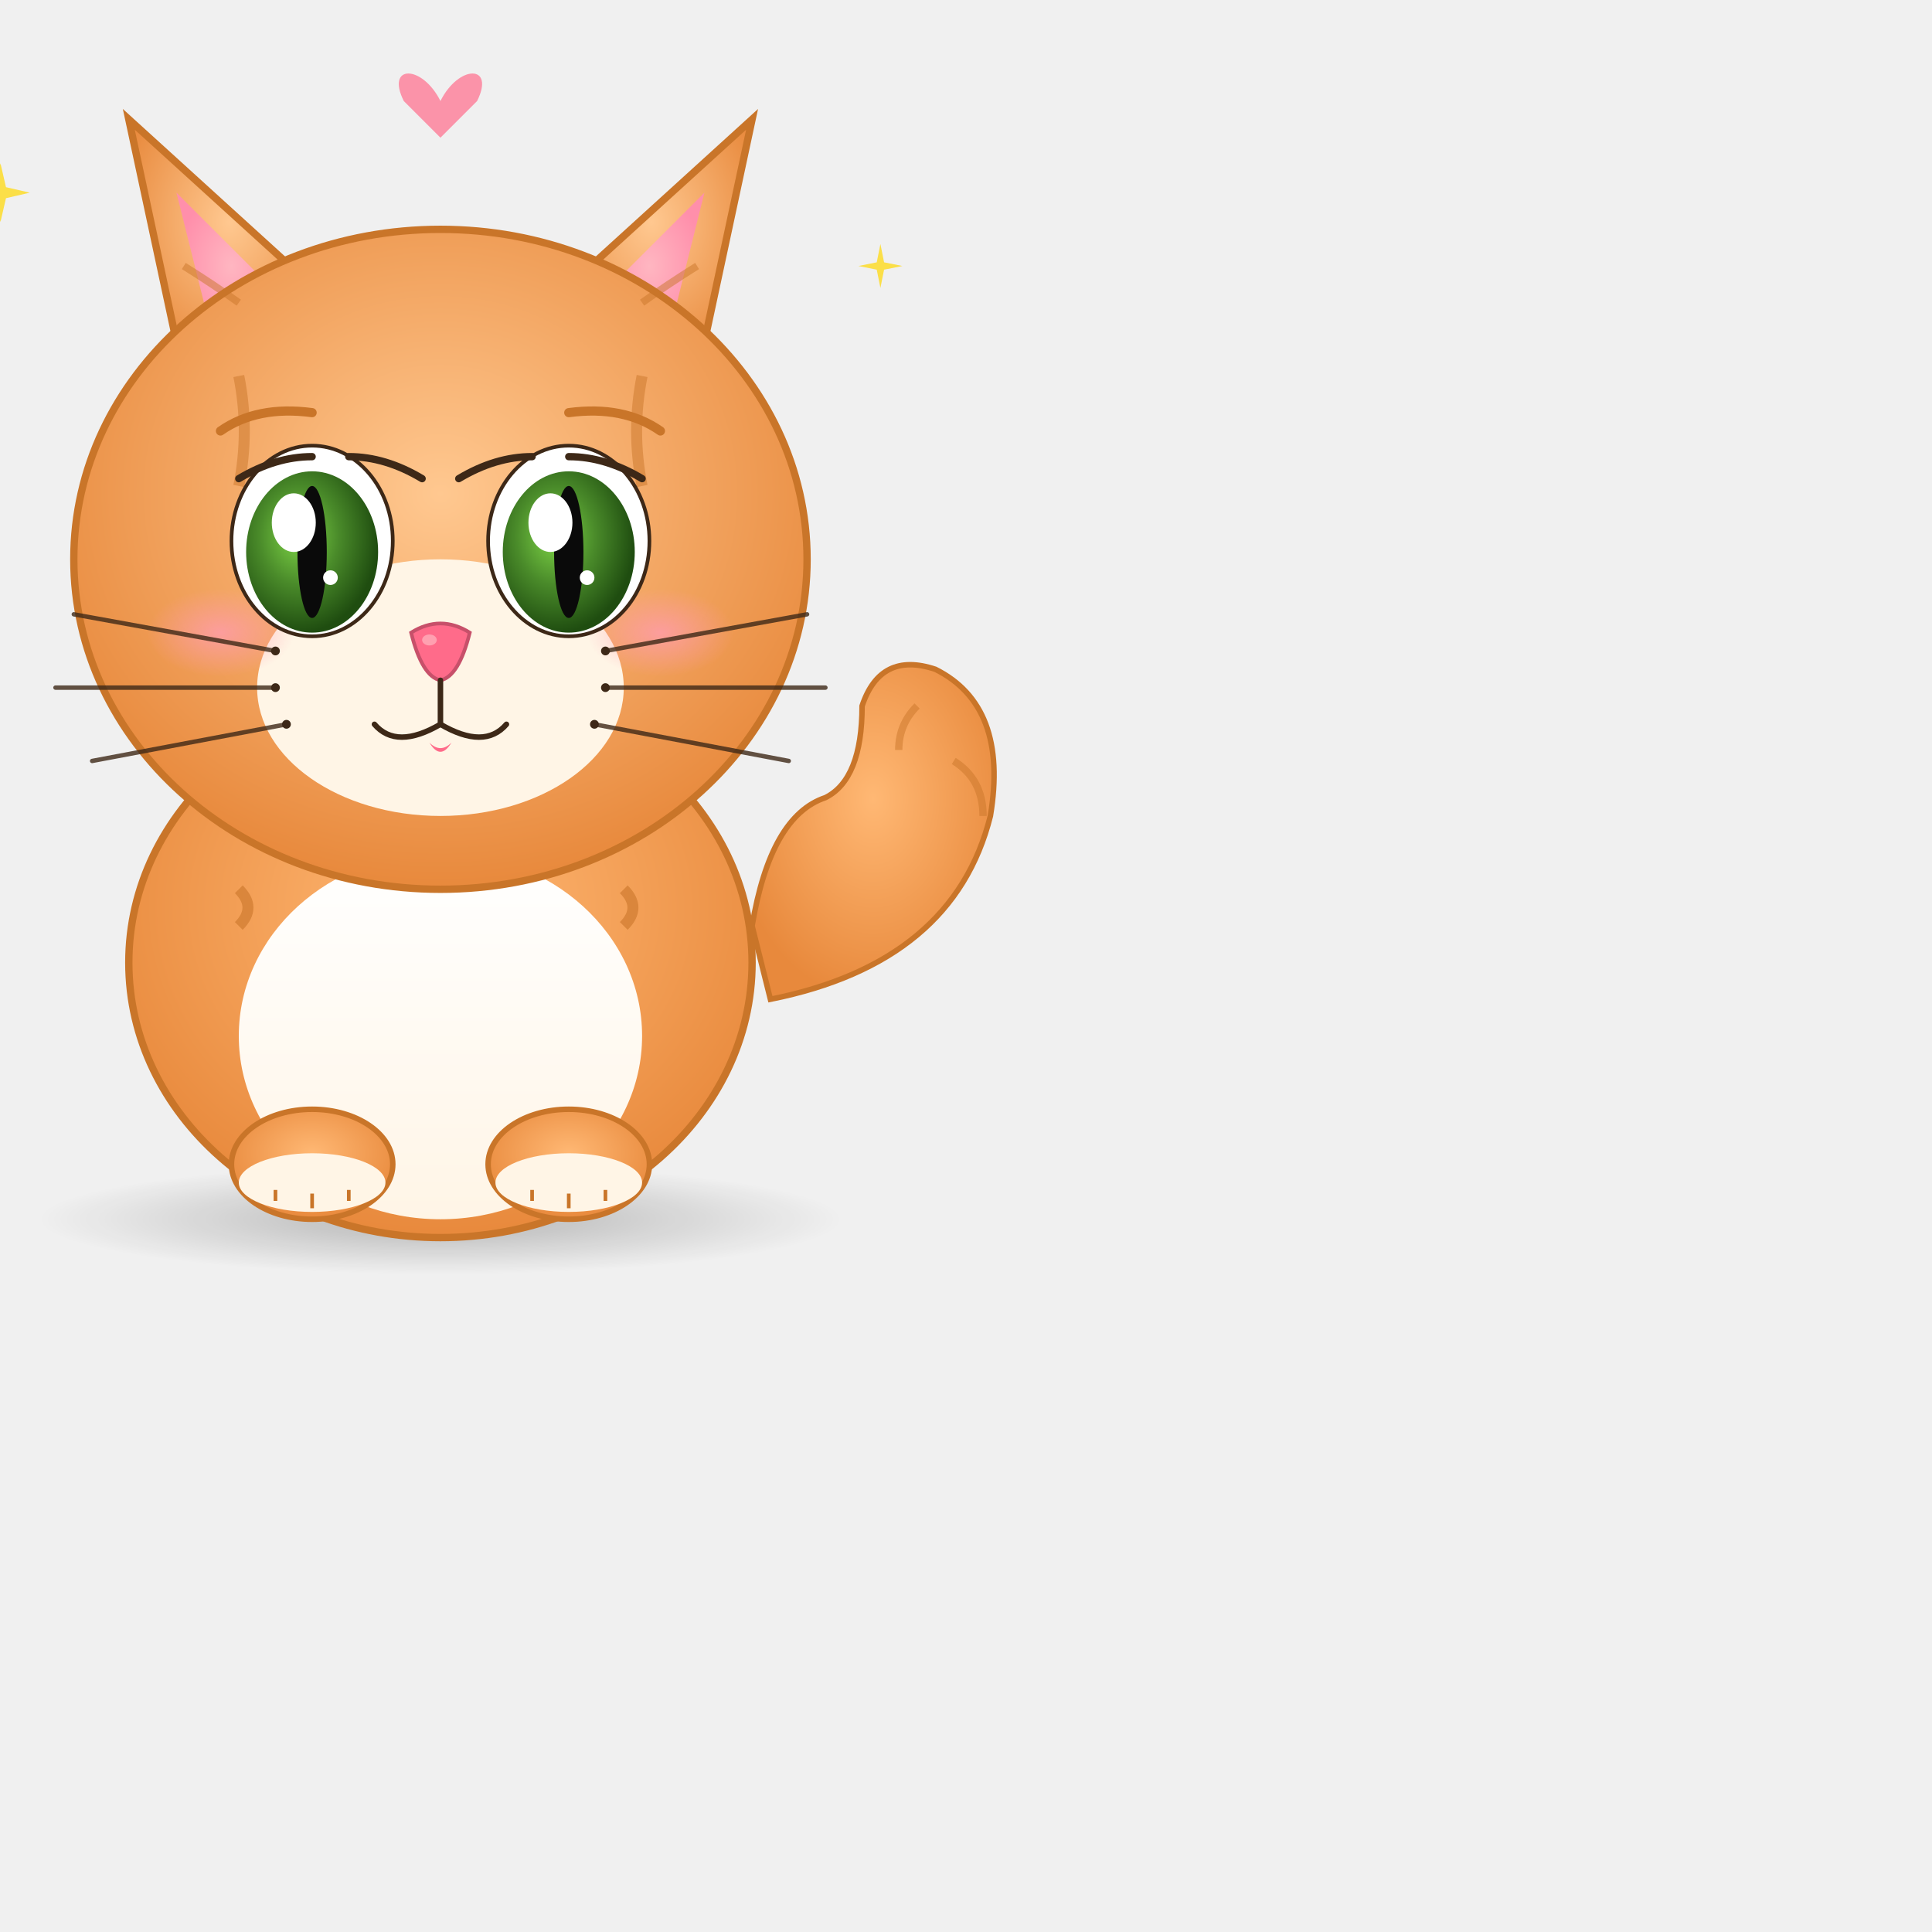
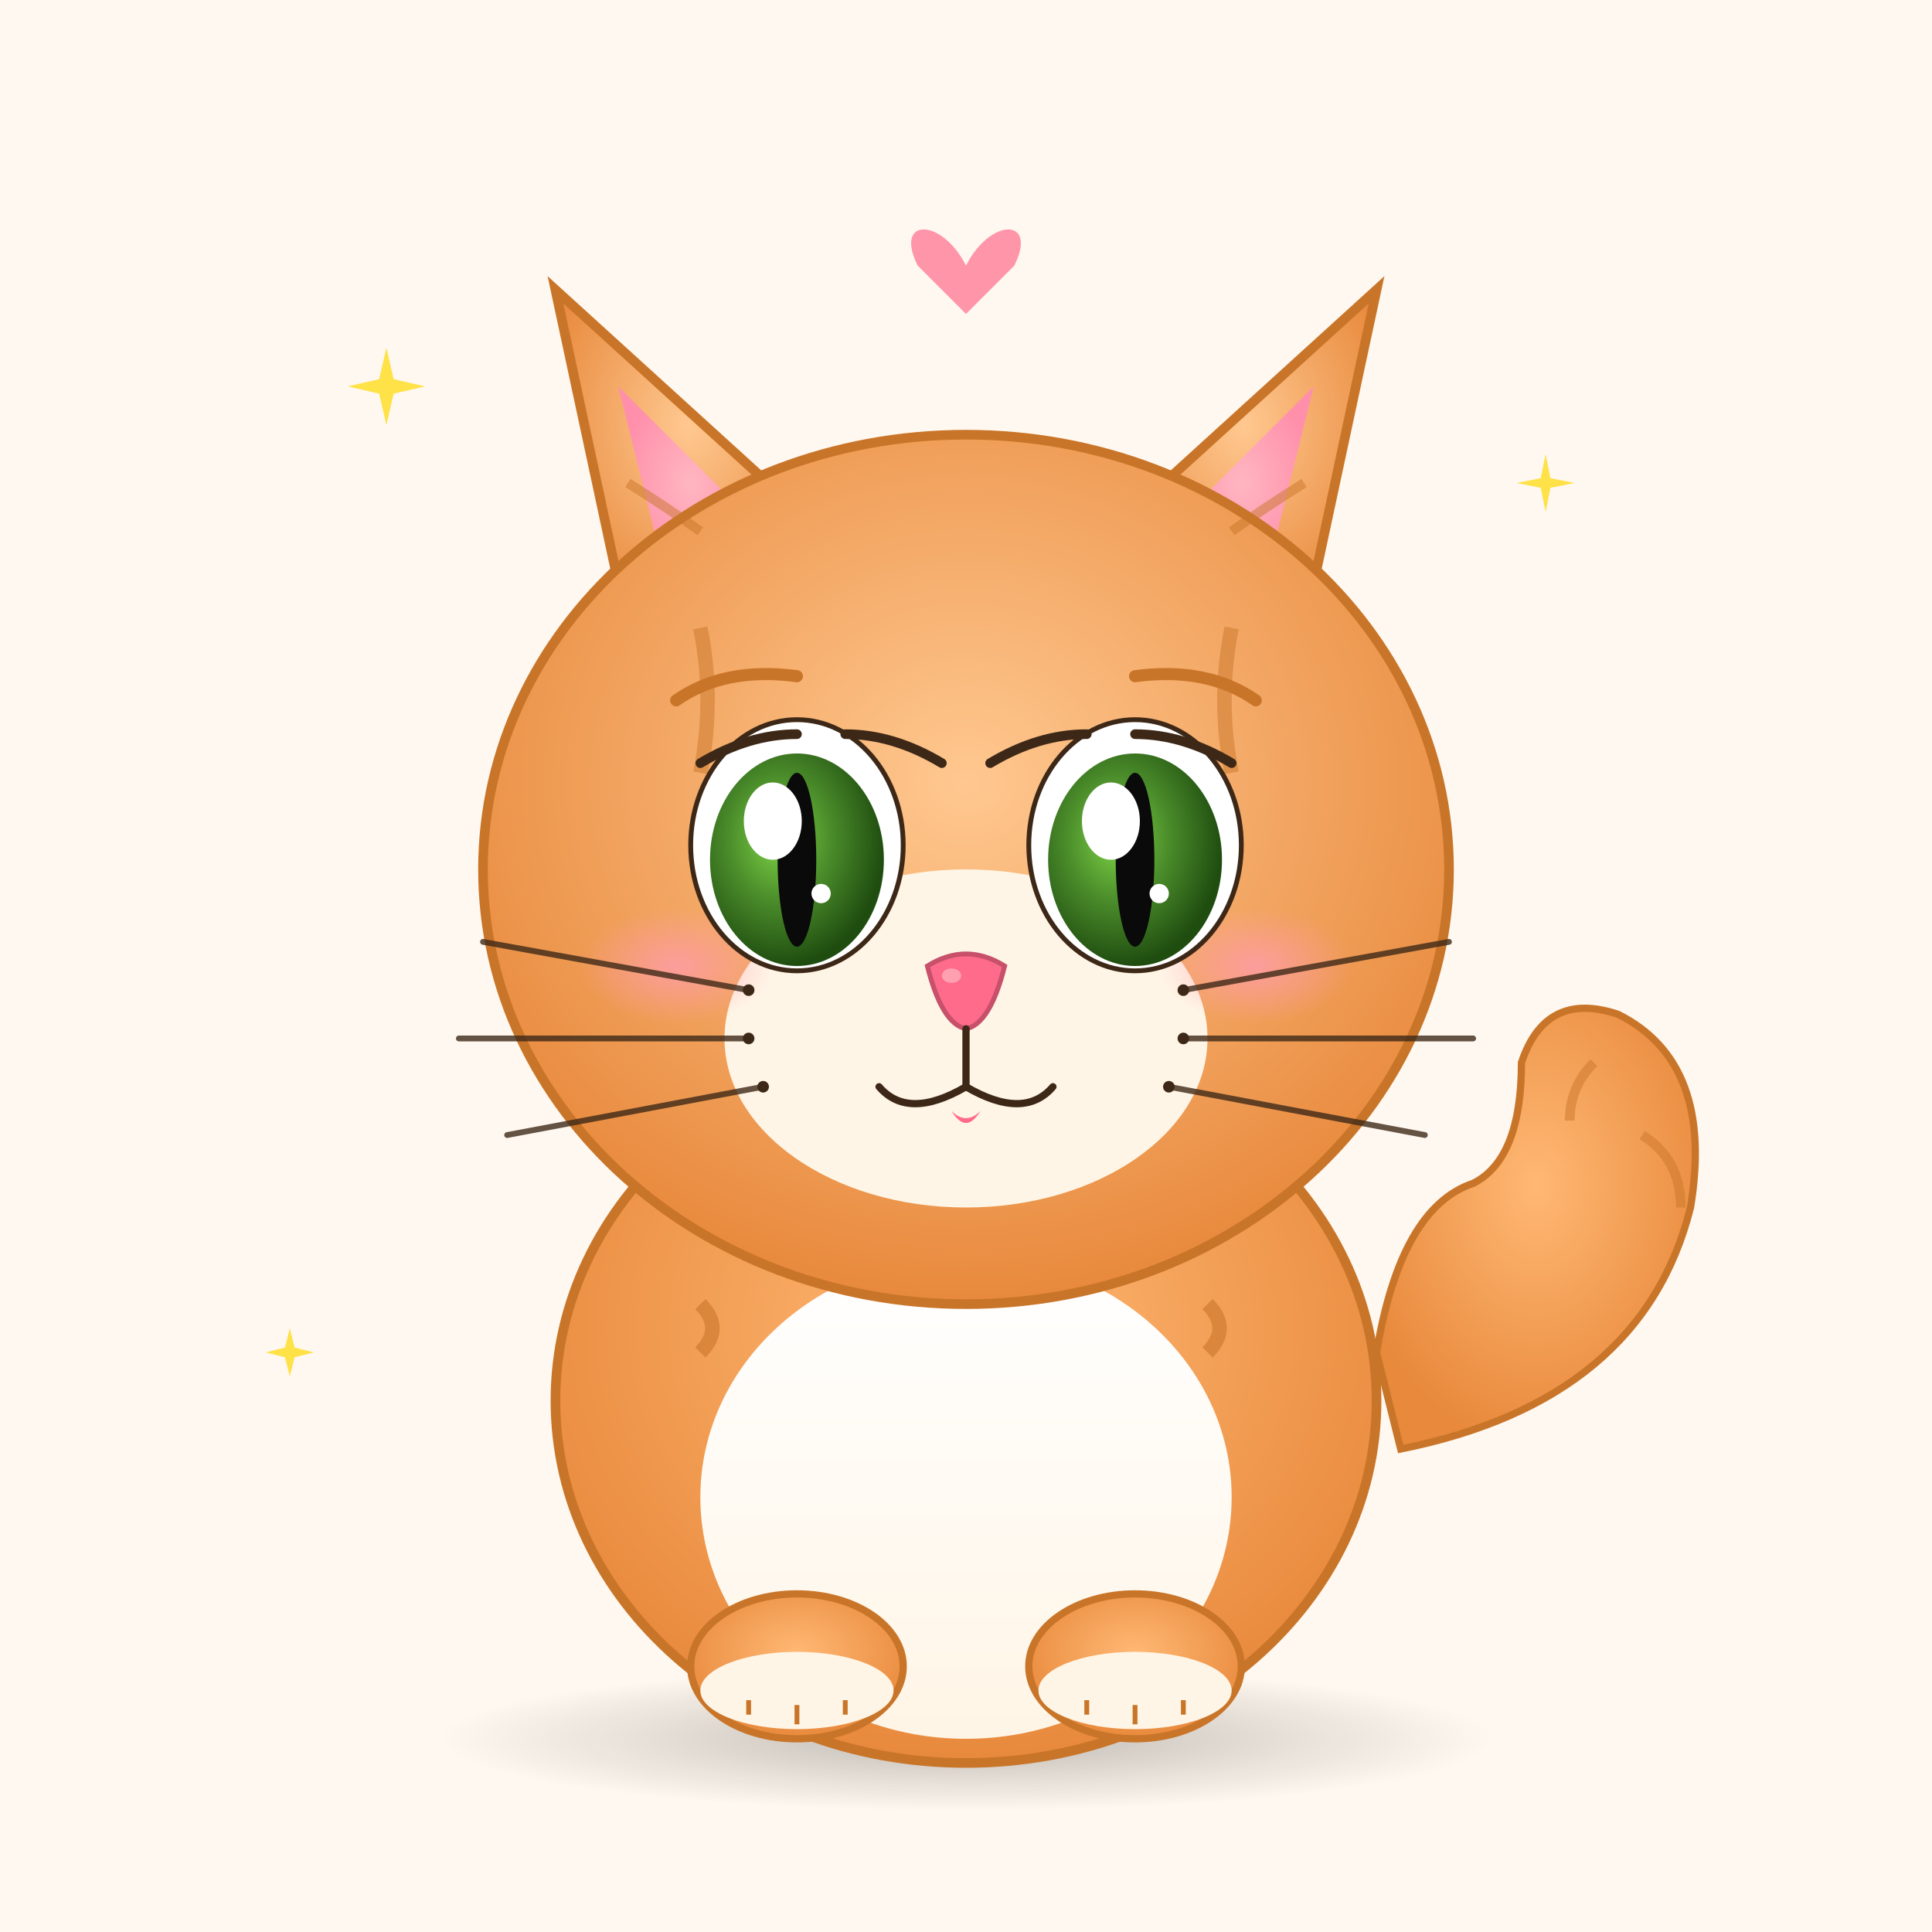
- <svg xmlns="http://www.w3.org/2000/svg" viewBox="79.87 27.45 526.95 526.95" preserveAspectRatio="xMidYMid meet">
+ <svg xmlns="http://www.w3.org/2000/svg" viewBox="0 0 400 400" width="400" height="400">
  <defs>
    <radialGradient id="bodyGradient" cx="50%" cy="40%" r="60%">
      <stop offset="0%" stop-color="#FFB874" />
      <stop offset="100%" stop-color="#E8893C" />
    </radialGradient>
    <radialGradient id="headGradient" cx="50%" cy="40%" r="60%">
      <stop offset="0%" stop-color="#FFC890" />
      <stop offset="100%" stop-color="#E8893C" />
    </radialGradient>
    <radialGradient id="eyeGradient" cx="40%" cy="40%" r="60%">
      <stop offset="0%" stop-color="#7FD647" />
      <stop offset="50%" stop-color="#4A8B2A" />
      <stop offset="100%" stop-color="#1F4D10" />
    </radialGradient>
    <radialGradient id="earGradient" cx="50%" cy="50%" r="50%">
      <stop offset="0%" stop-color="#FFB6C1" />
      <stop offset="100%" stop-color="#FF8FAB" />
    </radialGradient>
    <linearGradient id="bellyGradient" x1="0%" y1="0%" x2="0%" y2="100%">
      <stop offset="0%" stop-color="#FFFFFF" />
      <stop offset="100%" stop-color="#FFF5E6" />
    </linearGradient>
    <radialGradient id="blushGradient" cx="50%" cy="50%" r="50%">
      <stop offset="0%" stop-color="#FF9CAD" stop-opacity="0.8" />
      <stop offset="100%" stop-color="#FF9CAD" stop-opacity="0" />
    </radialGradient>
    <radialGradient id="shadowGradient" cx="50%" cy="50%" r="50%">
      <stop offset="0%" stop-color="#000000" stop-opacity="0.25" />
      <stop offset="100%" stop-color="#000000" stop-opacity="0" />
    </radialGradient>
  </defs>
+   <rect width="400" height="400" fill="#FFF8F0" />
  <ellipse cx="200" cy="360" rx="110" ry="15" fill="url(#shadowGradient)" />
  <path d="M 290 300 Q 340 290 350 250 Q 355 220 335 210 Q 320 205 315 220 Q 315 240 305 245 Q 290 250 285 280 Z" fill="url(#bodyGradient)" stroke="#C97529" stroke-width="1.5" />
  <path d="M 340 235 Q 348 240 348 250" stroke="#C97529" stroke-width="2" fill="none" opacity="0.5" />
  <path d="M 330 220 Q 325 225 325 232" stroke="#C97529" stroke-width="2" fill="none" opacity="0.5" />
  <ellipse cx="200" cy="290" rx="85" ry="75" fill="url(#bodyGradient)" stroke="#C97529" stroke-width="2" />
  <ellipse cx="200" cy="310" rx="55" ry="50" fill="url(#bellyGradient)" />
  <ellipse cx="165" cy="345" rx="22" ry="15" fill="url(#bodyGradient)" stroke="#C97529" stroke-width="1.5" />
  <ellipse cx="165" cy="350" rx="20" ry="8" fill="#FFF5E6" />
  <line x1="155" y1="352" x2="155" y2="355" stroke="#C97529" stroke-width="1" />
  <line x1="165" y1="353" x2="165" y2="357" stroke="#C97529" stroke-width="1" />
  <line x1="175" y1="352" x2="175" y2="355" stroke="#C97529" stroke-width="1" />
  <ellipse cx="235" cy="345" rx="22" ry="15" fill="url(#bodyGradient)" stroke="#C97529" stroke-width="1.5" />
  <ellipse cx="235" cy="350" rx="20" ry="8" fill="#FFF5E6" />
  <line x1="225" y1="352" x2="225" y2="355" stroke="#C97529" stroke-width="1" />
  <line x1="235" y1="353" x2="235" y2="357" stroke="#C97529" stroke-width="1" />
  <line x1="245" y1="352" x2="245" y2="355" stroke="#C97529" stroke-width="1" />
  <path d="M 145 270 Q 150 275 145 280" stroke="#C97529" stroke-width="3" fill="none" opacity="0.6" />
  <path d="M 250 270 Q 255 275 250 280" stroke="#C97529" stroke-width="3" fill="none" opacity="0.6" />
  <path d="M 130 130 L 115 60 L 170 110 Z" fill="url(#headGradient)" stroke="#C97529" stroke-width="2" />
  <path d="M 138 120 L 128 80 L 158 110 Z" fill="url(#earGradient)" />
  <path d="M 270 130 L 285 60 L 230 110 Z" fill="url(#headGradient)" stroke="#C97529" stroke-width="2" />
  <path d="M 262 120 L 272 80 L 242 110 Z" fill="url(#earGradient)" />
  <ellipse cx="200" cy="180" rx="100" ry="90" fill="url(#headGradient)" stroke="#C97529" stroke-width="2" />
  <path d="M 145 130 Q 148 145 145 160" stroke="#C97529" stroke-width="3" fill="none" opacity="0.5" />
  <path d="M 255 130 Q 252 145 255 160" stroke="#C97529" stroke-width="3" fill="none" opacity="0.5" />
  <path d="M 130 100 Q 138 105 145 110" stroke="#C97529" stroke-width="2" fill="none" opacity="0.5" />
  <path d="M 270 100 Q 262 105 255 110" stroke="#C97529" stroke-width="2" fill="none" opacity="0.5" />
  <ellipse cx="200" cy="215" rx="50" ry="35" fill="#FFF5E6" />
  <ellipse cx="140" cy="200" rx="20" ry="12" fill="url(#blushGradient)" />
  <ellipse cx="260" cy="200" rx="20" ry="12" fill="url(#blushGradient)" />
  <ellipse cx="165" cy="175" rx="22" ry="26" fill="#FFFFFF" stroke="#3D2817" stroke-width="1" />
  <ellipse cx="165" cy="178" rx="18" ry="22" fill="url(#eyeGradient)" />
  <ellipse cx="165" cy="178" rx="4" ry="18" fill="#0A0A0A" />
  <ellipse cx="160" cy="170" rx="6" ry="8" fill="#FFFFFF" />
  <circle cx="170" cy="185" r="2" fill="#FFFFFF" />
  <ellipse cx="235" cy="175" rx="22" ry="26" fill="#FFFFFF" stroke="#3D2817" stroke-width="1" />
  <ellipse cx="235" cy="178" rx="18" ry="22" fill="url(#eyeGradient)" />
  <ellipse cx="235" cy="178" rx="4" ry="18" fill="#0A0A0A" />
  <ellipse cx="230" cy="170" rx="6" ry="8" fill="#FFFFFF" />
  <circle cx="240" cy="185" r="2" fill="#FFFFFF" />
  <path d="M 145 158 Q 155 152 165 152" stroke="#3D2817" stroke-width="2" fill="none" stroke-linecap="round" />
  <path d="M 175 152 Q 185 152 195 158" stroke="#3D2817" stroke-width="2" fill="none" stroke-linecap="round" />
  <path d="M 205 158 Q 215 152 225 152" stroke="#3D2817" stroke-width="2" fill="none" stroke-linecap="round" />
  <path d="M 235 152 Q 245 152 255 158" stroke="#3D2817" stroke-width="2" fill="none" stroke-linecap="round" />
  <path d="M 140 145 Q 150 138 165 140" stroke="#C97529" stroke-width="2.5" fill="none" stroke-linecap="round" />
  <path d="M 235 140 Q 250 138 260 145" stroke="#C97529" stroke-width="2.5" fill="none" stroke-linecap="round" />
  <path d="M 192 200 Q 200 195 208 200 Q 205 212 200 213 Q 195 212 192 200 Z" fill="#FF6B8A" stroke="#C7506A" stroke-width="1" />
  <ellipse cx="197" cy="202" rx="2" ry="1.5" fill="#FFB6C1" opacity="0.7" />
  <path d="M 200 213 L 200 225" stroke="#3D2817" stroke-width="1.5" fill="none" stroke-linecap="round" />
  <path d="M 200 225 Q 188 232 182 225" stroke="#3D2817" stroke-width="1.5" fill="none" stroke-linecap="round" />
  <path d="M 200 225 Q 212 232 218 225" stroke="#3D2817" stroke-width="1.5" fill="none" stroke-linecap="round" />
  <path d="M 197 230 Q 200 235 203 230 Q 200 233 197 230 Z" fill="#FF6B8A" />
  <line x1="155" y1="205" x2="100" y2="195" stroke="#3D2817" stroke-width="1.2" stroke-linecap="round" opacity="0.8" />
  <line x1="155" y1="215" x2="95" y2="215" stroke="#3D2817" stroke-width="1.2" stroke-linecap="round" opacity="0.8" />
  <line x1="158" y1="225" x2="105" y2="235" stroke="#3D2817" stroke-width="1.2" stroke-linecap="round" opacity="0.8" />
  <line x1="245" y1="205" x2="300" y2="195" stroke="#3D2817" stroke-width="1.2" stroke-linecap="round" opacity="0.8" />
  <line x1="245" y1="215" x2="305" y2="215" stroke="#3D2817" stroke-width="1.2" stroke-linecap="round" opacity="0.8" />
  <line x1="242" y1="225" x2="295" y2="235" stroke="#3D2817" stroke-width="1.2" stroke-linecap="round" opacity="0.8" />
  <circle cx="155" cy="205" r="1.2" fill="#3D2817" />
  <circle cx="155" cy="215" r="1.2" fill="#3D2817" />
  <circle cx="158" cy="225" r="1.2" fill="#3D2817" />
  <circle cx="245" cy="205" r="1.2" fill="#3D2817" />
  <circle cx="245" cy="215" r="1.2" fill="#3D2817" />
  <circle cx="242" cy="225" r="1.2" fill="#3D2817" />
  <g transform="translate(200, 50)">
    <path d="M 0 5 C -5 -5, -15 -5, -10 5 L 0 15 L 10 5 C 15 -5, 5 -5, 0 5 Z" fill="#FF6B8A" opacity="0.7" />
  </g>
  <g opacity="0.7">
    <g transform="translate(80, 80)">
      <path d="M 0 -8 L 1.5 -1.5 L 8 0 L 1.5 1.5 L 0 8 L -1.5 1.5 L -8 0 L -1.5 -1.5 Z" fill="#FFD700" />
    </g>
    <g transform="translate(320, 100)">
      <path d="M 0 -6 L 1 -1 L 6 0 L 1 1 L 0 6 L -1 1 L -6 0 L -1 -1 Z" fill="#FFD700" />
    </g>
    <g transform="translate(60, 280)">
      <path d="M 0 -5 L 1 -1 L 5 0 L 1 1 L 0 5 L -1 1 L -5 0 L -1 -1 Z" fill="#FFD700" />
    </g>
  </g>
</svg>
